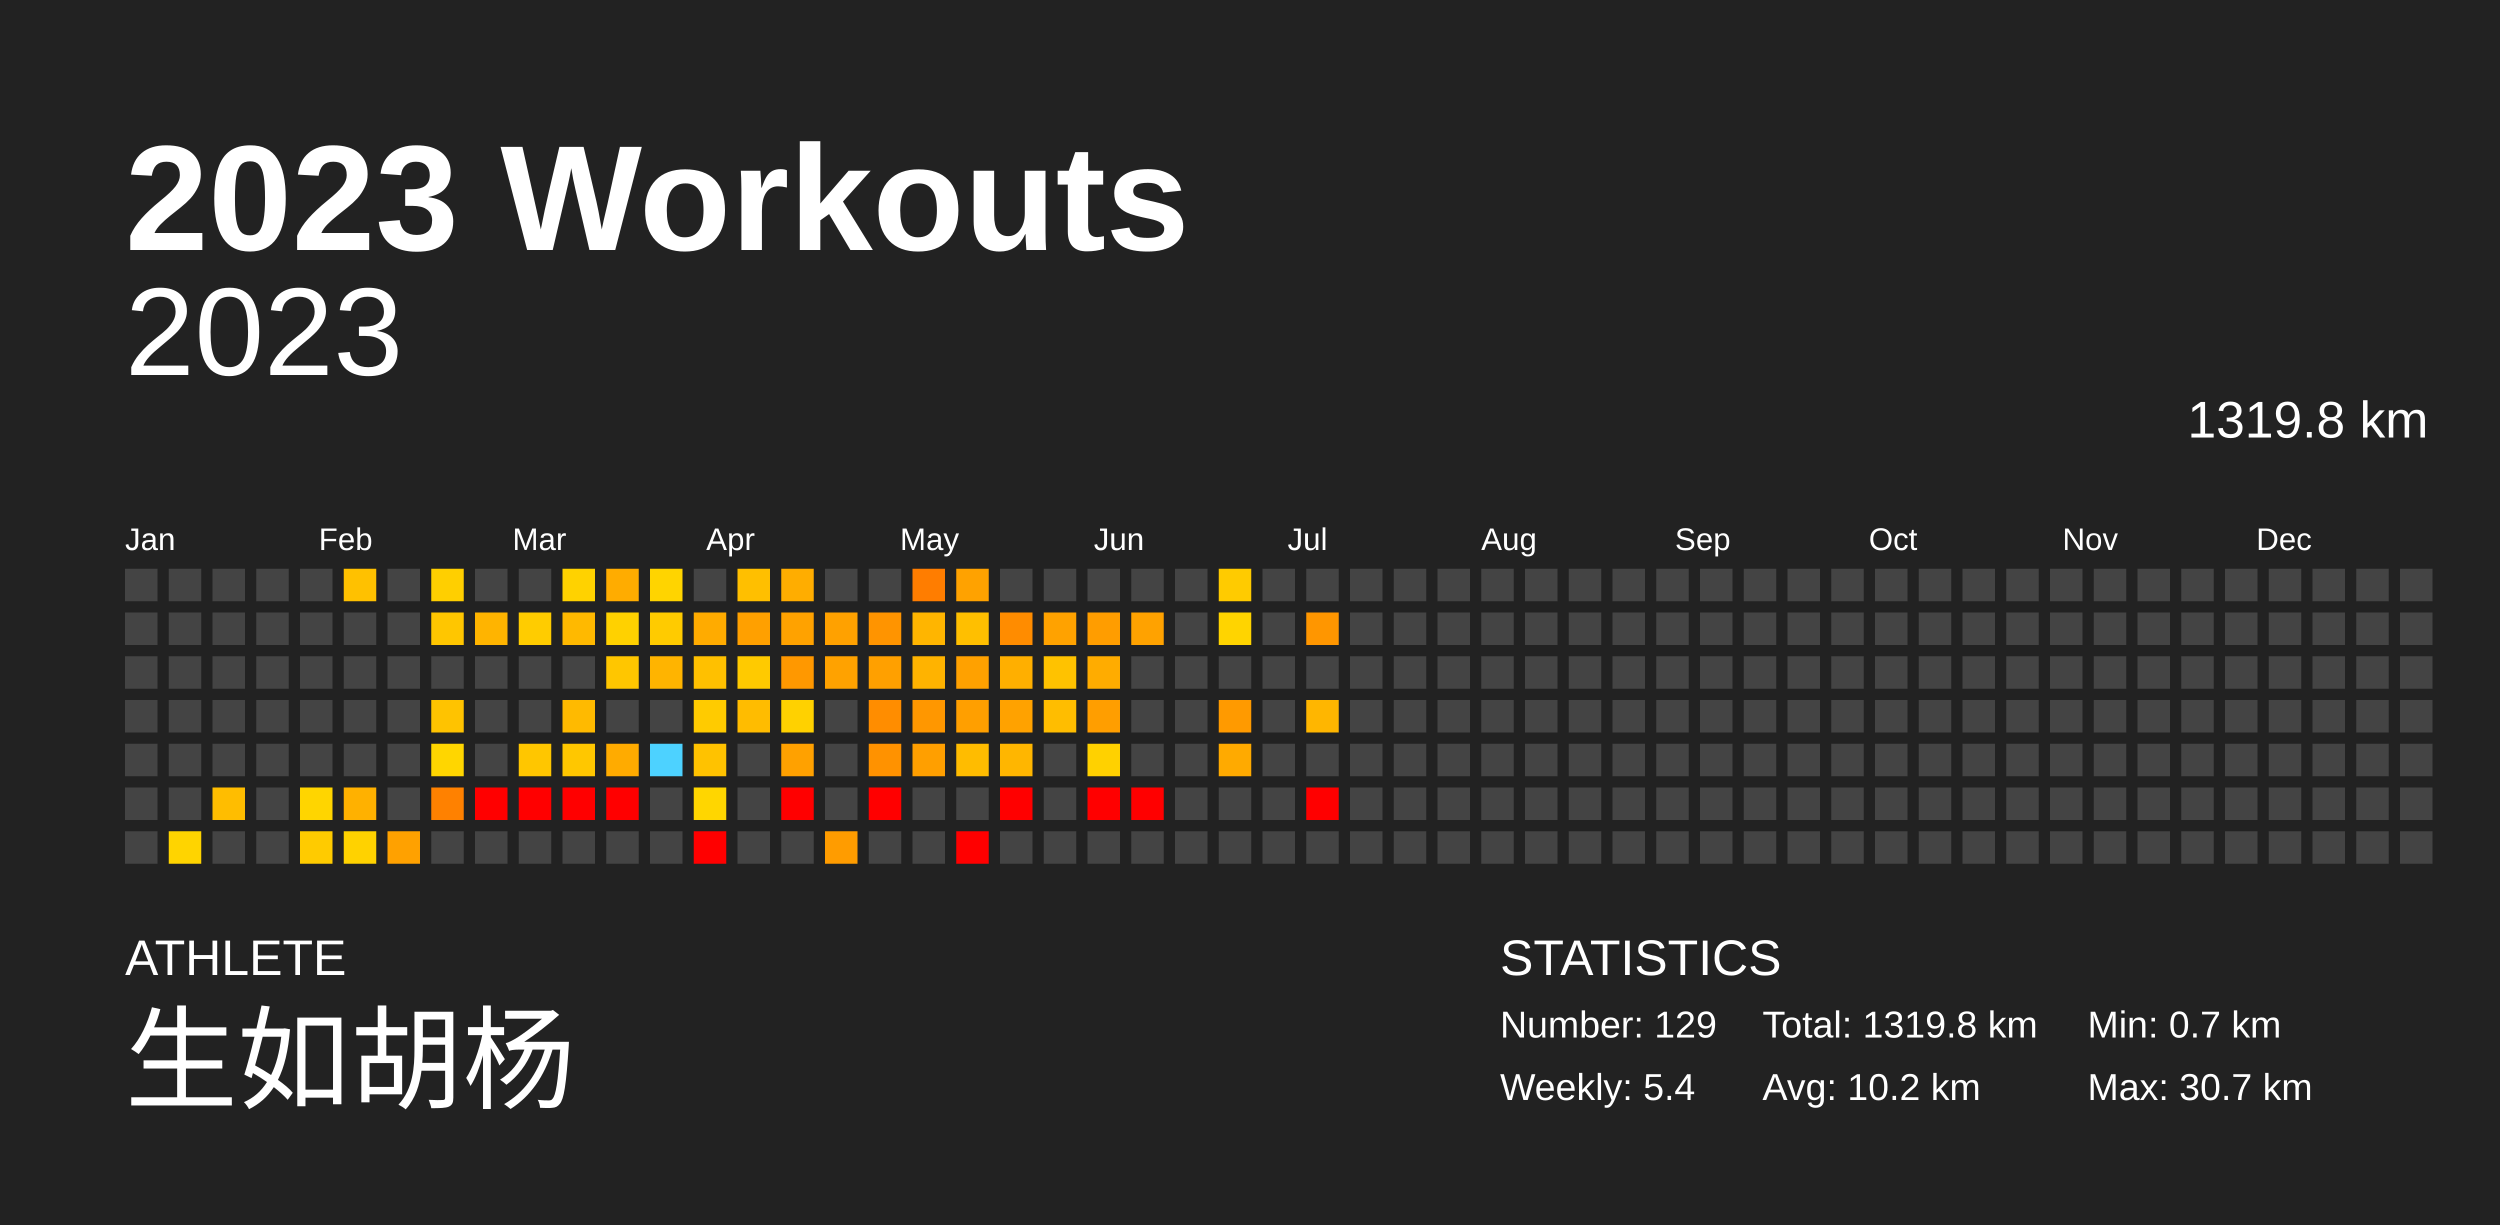
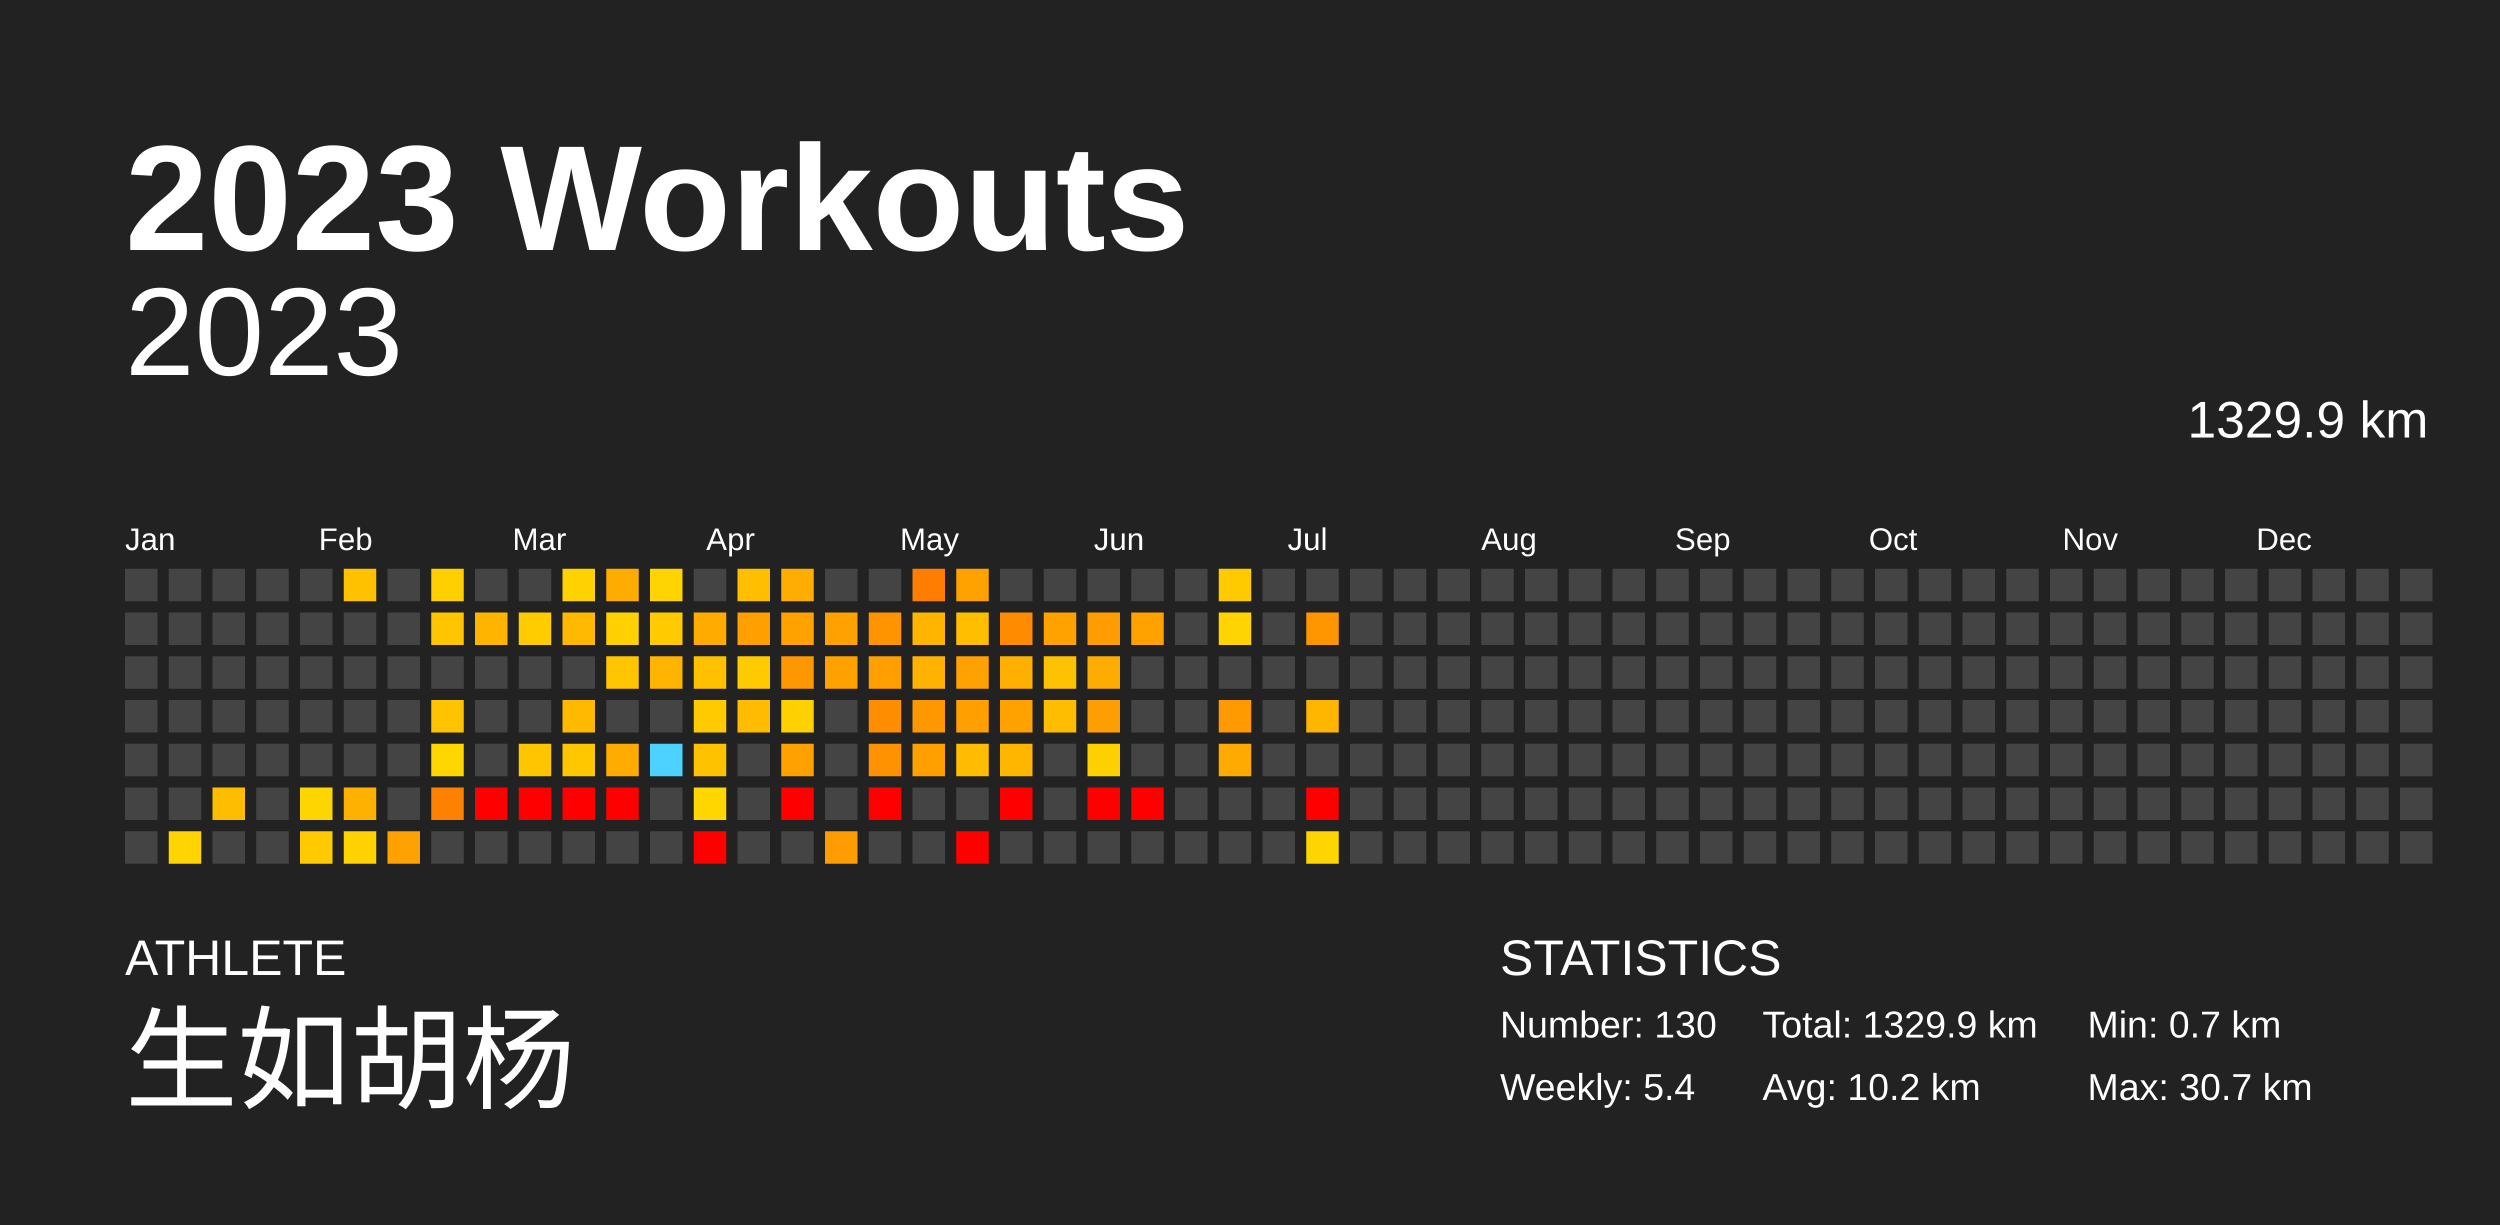
<svg xmlns="http://www.w3.org/2000/svg" baseProfile="full" height="98mm" version="1.1" viewBox="0,0,200,98" width="200mm">
  <defs />
  <rect fill="#222222" height="98" width="200" x="0" y="0" />
  <text fill="#FFFFFF" style="font-size:12px; font-family:Arial; font-weight:bold;" x="10" y="20">2023 Workouts</text>
  <text fill="#FFFFFF" style="font-size:4px; font-family:Arial" x="10" y="78">ATHLETE</text>
  <text fill="#FFFFFF" style="font-size:9px; font-family:Arial" x="10" y="88">生如胡杨</text>
  <text fill="#FFFFFF" style="font-size:4px; font-family:Arial" x="120" y="78">STATISTICS</text>
-   <text fill="#FFFFFF" style="font-size:3px; font-family:Arial" x="120" y="83">Number: 129</text>
+   <text fill="#FFFFFF" style="font-size:3px; font-family:Arial" x="120" y="83">Number: 130</text>
  <text fill="#FFFFFF" style="font-size:3px; font-family:Arial" x="120" y="88">Weekly: 5.4</text>
-   <text fill="#FFFFFF" style="font-size:3px; font-family:Arial" x="141" y="83">Total: 1319.8 km</text>
+   <text fill="#FFFFFF" style="font-size:3px; font-family:Arial" x="141" y="83">Total: 1329.9 km</text>
  <text fill="#FFFFFF" style="font-size:3px; font-family:Arial" x="141" y="88">Avg: 10.2 km</text>
  <text fill="#FFFFFF" style="font-size:3px; font-family:Arial" x="167" y="83">Min: 0.7 km</text>
  <text fill="#FFFFFF" style="font-size:3px; font-family:Arial" x="167" y="88">Max: 30.7 km</text>
  <text alignment-baseline="hanging" fill="#FFFFFF" style="font-size:10.0px; font-family:Arial;" x="10" y="30">2023</text>
-   <text alignment-baseline="hanging" fill="#FFFFFF" style="font-size:4.125px; font-family:Arial;" x="175" y="35">1319.8 km</text>
+   <text alignment-baseline="hanging" fill="#FFFFFF" style="font-size:4.125px; font-family:Arial;" x="175" y="35">1329.9 km</text>
  <text fill="#FFFFFF" style="font-size:2.5px; font-family:Arial" x="10.0" y="44">Jan</text>
  <text fill="#FFFFFF" style="font-size:2.5px; font-family:Arial" x="25.5" y="44">Feb</text>
  <text fill="#FFFFFF" style="font-size:2.5px; font-family:Arial" x="41.0" y="44">Mar</text>
  <text fill="#FFFFFF" style="font-size:2.5px; font-family:Arial" x="56.5" y="44">Apr</text>
  <text fill="#FFFFFF" style="font-size:2.5px; font-family:Arial" x="72.0" y="44">May</text>
  <text fill="#FFFFFF" style="font-size:2.5px; font-family:Arial" x="87.5" y="44">Jun</text>
  <text fill="#FFFFFF" style="font-size:2.5px; font-family:Arial" x="103.0" y="44">Jul</text>
  <text fill="#FFFFFF" style="font-size:2.5px; font-family:Arial" x="118.5" y="44">Aug</text>
  <text fill="#FFFFFF" style="font-size:2.5px; font-family:Arial" x="134.0" y="44">Sep</text>
  <text fill="#FFFFFF" style="font-size:2.5px; font-family:Arial" x="149.5" y="44">Oct</text>
  <text fill="#FFFFFF" style="font-size:2.5px; font-family:Arial" x="165.0" y="44">Nov</text>
  <text fill="#FFFFFF" style="font-size:2.5px; font-family:Arial" x="180.5" y="44">Dec</text>
  <rect fill="#444444" height="2.6" width="2.6" x="10.0" y="45.5" />
  <rect fill="#444444" height="2.6" width="2.6" x="10.0" y="49.0" />
  <rect fill="#444444" height="2.6" width="2.6" x="10.0" y="52.5" />
  <rect fill="#444444" height="2.6" width="2.6" x="10.0" y="56.0" />
  <rect fill="#444444" height="2.6" width="2.6" x="10.0" y="59.5" />
  <rect fill="#444444" height="2.6" width="2.6" x="10.0" y="63.0" />
  <rect fill="#444444" height="2.6" width="2.6" x="10.0" y="66.5" />
  <rect fill="#444444" height="2.6" width="2.6" x="13.5" y="45.5" />
  <rect fill="#444444" height="2.6" width="2.6" x="13.5" y="49.0" />
  <rect fill="#444444" height="2.6" width="2.6" x="13.5" y="52.5" />
  <rect fill="#444444" height="2.6" width="2.6" x="13.5" y="56.0" />
  <rect fill="#444444" height="2.6" width="2.6" x="13.5" y="59.5" />
  <rect fill="#444444" height="2.6" width="2.6" x="13.5" y="63.0" />
  <rect fill="#ffd400" height="2.6" width="2.6" x="13.5" y="66.5" />
  <rect fill="#444444" height="2.6" width="2.6" x="17.0" y="45.5" />
  <rect fill="#444444" height="2.6" width="2.6" x="17.0" y="49.0" />
  <rect fill="#444444" height="2.6" width="2.6" x="17.0" y="52.5" />
  <rect fill="#444444" height="2.6" width="2.6" x="17.0" y="56.0" />
  <rect fill="#444444" height="2.6" width="2.6" x="17.0" y="59.5" />
  <rect fill="#ffbd00" height="2.6" width="2.6" x="17.0" y="63.0" />
  <rect fill="#444444" height="2.6" width="2.6" x="17.0" y="66.5" />
  <rect fill="#444444" height="2.6" width="2.6" x="20.5" y="45.5" />
  <rect fill="#444444" height="2.6" width="2.6" x="20.5" y="49.0" />
  <rect fill="#444444" height="2.6" width="2.6" x="20.5" y="52.5" />
  <rect fill="#444444" height="2.6" width="2.6" x="20.5" y="56.0" />
  <rect fill="#444444" height="2.6" width="2.6" x="20.5" y="59.5" />
  <rect fill="#444444" height="2.6" width="2.6" x="20.5" y="63.0" />
  <rect fill="#444444" height="2.6" width="2.6" x="20.5" y="66.5" />
  <rect fill="#444444" height="2.6" width="2.6" x="24.0" y="45.5" />
  <rect fill="#444444" height="2.6" width="2.6" x="24.0" y="49.0" />
  <rect fill="#444444" height="2.6" width="2.6" x="24.0" y="52.5" />
  <rect fill="#444444" height="2.6" width="2.6" x="24.0" y="56.0" />
  <rect fill="#444444" height="2.6" width="2.6" x="24.0" y="59.5" />
  <rect fill="#ffd500" height="2.6" width="2.6" x="24.0" y="63.0" />
  <rect fill="#ffcb00" height="2.6" width="2.6" x="24.0" y="66.5" />
  <rect fill="#ffc100" height="2.6" width="2.6" x="27.5" y="45.5" />
  <rect fill="#444444" height="2.6" width="2.6" x="27.5" y="49.0" />
  <rect fill="#444444" height="2.6" width="2.6" x="27.5" y="52.5" />
  <rect fill="#444444" height="2.6" width="2.6" x="27.5" y="56.0" />
  <rect fill="#444444" height="2.6" width="2.6" x="27.5" y="59.5" />
  <rect fill="#ffb100" height="2.6" width="2.6" x="27.5" y="63.0" />
  <rect fill="#ffd200" height="2.6" width="2.6" x="27.5" y="66.5" />
  <rect fill="#444444" height="2.6" width="2.6" x="31.0" y="45.5" />
  <rect fill="#444444" height="2.6" width="2.6" x="31.0" y="49.0" />
  <rect fill="#444444" height="2.6" width="2.6" x="31.0" y="52.5" />
  <rect fill="#444444" height="2.6" width="2.6" x="31.0" y="56.0" />
  <rect fill="#444444" height="2.6" width="2.6" x="31.0" y="59.5" />
  <rect fill="#444444" height="2.6" width="2.6" x="31.0" y="63.0" />
  <rect fill="#ffa100" height="2.6" width="2.6" x="31.0" y="66.5" />
  <rect fill="#ffcf00" height="2.6" width="2.6" x="34.5" y="45.5" />
  <rect fill="#ffc600" height="2.6" width="2.6" x="34.5" y="49.0" />
  <rect fill="#444444" height="2.6" width="2.6" x="34.5" y="52.5" />
  <rect fill="#ffc300" height="2.6" width="2.6" x="34.5" y="56.0" />
  <rect fill="#ffd600" height="2.6" width="2.6" x="34.5" y="59.5" />
  <rect fill="#ff8100" height="2.6" width="2.6" x="34.5" y="63.0" />
  <rect fill="#444444" height="2.6" width="2.6" x="34.5" y="66.5" />
  <rect fill="#444444" height="2.6" width="2.6" x="38.0" y="45.5" />
  <rect fill="#ffb400" height="2.6" width="2.6" x="38.0" y="49.0" />
  <rect fill="#444444" height="2.6" width="2.6" x="38.0" y="52.5" />
  <rect fill="#444444" height="2.6" width="2.6" x="38.0" y="56.0" />
  <rect fill="#444444" height="2.6" width="2.6" x="38.0" y="59.5" />
  <rect fill="red" height="2.6" width="2.6" x="38.0" y="63.0" />
  <rect fill="#444444" height="2.6" width="2.6" x="38.0" y="66.5" />
  <rect fill="#444444" height="2.6" width="2.6" x="41.5" y="45.5" />
  <rect fill="#ffcc00" height="2.6" width="2.6" x="41.5" y="49.0" />
  <rect fill="#444444" height="2.6" width="2.6" x="41.5" y="52.5" />
  <rect fill="#444444" height="2.6" width="2.6" x="41.5" y="56.0" />
  <rect fill="#ffc600" height="2.6" width="2.6" x="41.5" y="59.5" />
  <rect fill="red" height="2.6" width="2.6" x="41.5" y="63.0" />
  <rect fill="#444444" height="2.6" width="2.6" x="41.5" y="66.5" />
  <rect fill="#ffd200" height="2.6" width="2.6" x="45.0" y="45.5" />
  <rect fill="#ffb900" height="2.6" width="2.6" x="45.0" y="49.0" />
  <rect fill="#444444" height="2.6" width="2.6" x="45.0" y="52.5" />
  <rect fill="#ffba00" height="2.6" width="2.6" x="45.0" y="56.0" />
  <rect fill="#ffc700" height="2.6" width="2.6" x="45.0" y="59.5" />
  <rect fill="red" height="2.6" width="2.6" x="45.0" y="63.0" />
  <rect fill="#444444" height="2.6" width="2.6" x="45.0" y="66.5" />
  <rect fill="#ffac00" height="2.6" width="2.6" x="48.5" y="45.5" />
  <rect fill="#ffd100" height="2.6" width="2.6" x="48.5" y="49.0" />
  <rect fill="#ffc600" height="2.6" width="2.6" x="48.5" y="52.5" />
  <rect fill="#444444" height="2.6" width="2.6" x="48.5" y="56.0" />
  <rect fill="#ffab00" height="2.6" width="2.6" x="48.5" y="59.5" />
  <rect fill="red" height="2.6" width="2.6" x="48.5" y="63.0" />
  <rect fill="#444444" height="2.6" width="2.6" x="48.5" y="66.5" />
  <rect fill="#ffd400" height="2.6" width="2.6" x="52.0" y="45.5" />
  <rect fill="#ffcb00" height="2.6" width="2.6" x="52.0" y="49.0" />
  <rect fill="#ffb400" height="2.6" width="2.6" x="52.0" y="52.5" />
  <rect fill="#444444" height="2.6" width="2.6" x="52.0" y="56.0" />
  <rect fill="#4dd2ff" height="2.6" width="2.6" x="52.0" y="59.5" />
  <rect fill="#444444" height="2.6" width="2.6" x="52.0" y="63.0" />
  <rect fill="#444444" height="2.6" width="2.6" x="52.0" y="66.5" />
  <rect fill="#444444" height="2.6" width="2.6" x="55.5" y="45.5" />
  <rect fill="#ffab00" height="2.6" width="2.6" x="55.5" y="49.0" />
  <rect fill="#ffc000" height="2.6" width="2.6" x="55.5" y="52.5" />
  <rect fill="#ffcb00" height="2.6" width="2.6" x="55.5" y="56.0" />
  <rect fill="#ffc200" height="2.6" width="2.6" x="55.5" y="59.5" />
  <rect fill="#ffd600" height="2.6" width="2.6" x="55.5" y="63.0" />
  <rect fill="red" height="2.6" width="2.6" x="55.5" y="66.5" />
  <rect fill="#ffbf00" height="2.6" width="2.6" x="59.0" y="45.5" />
  <rect fill="#ffa000" height="2.6" width="2.6" x="59.0" y="49.0" />
  <rect fill="#ffca00" height="2.6" width="2.6" x="59.0" y="52.5" />
  <rect fill="#ffbc00" height="2.6" width="2.6" x="59.0" y="56.0" />
  <rect fill="#444444" height="2.6" width="2.6" x="59.0" y="59.5" />
  <rect fill="#444444" height="2.6" width="2.6" x="59.0" y="63.0" />
  <rect fill="#444444" height="2.6" width="2.6" x="59.0" y="66.5" />
  <rect fill="#ffad00" height="2.6" width="2.6" x="62.5" y="45.5" />
  <rect fill="#ffa200" height="2.6" width="2.6" x="62.5" y="49.0" />
  <rect fill="#ff9800" height="2.6" width="2.6" x="62.5" y="52.5" />
  <rect fill="#ffd100" height="2.6" width="2.6" x="62.5" y="56.0" />
  <rect fill="#ffa100" height="2.6" width="2.6" x="62.5" y="59.5" />
  <rect fill="red" height="2.6" width="2.6" x="62.5" y="63.0" />
  <rect fill="#444444" height="2.6" width="2.6" x="62.5" y="66.5" />
  <rect fill="#444444" height="2.6" width="2.6" x="66.0" y="45.5" />
  <rect fill="#ffa100" height="2.6" width="2.6" x="66.0" y="49.0" />
  <rect fill="#ffa200" height="2.6" width="2.6" x="66.0" y="52.5" />
  <rect fill="#444444" height="2.6" width="2.6" x="66.0" y="56.0" />
  <rect fill="#444444" height="2.6" width="2.6" x="66.0" y="59.5" />
  <rect fill="#444444" height="2.6" width="2.6" x="66.0" y="63.0" />
  <rect fill="#ff9c00" height="2.6" width="2.6" x="66.0" y="66.5" />
  <rect fill="#444444" height="2.6" width="2.6" x="69.5" y="45.5" />
  <rect fill="#ff9400" height="2.6" width="2.6" x="69.5" y="49.0" />
  <rect fill="#ffa000" height="2.6" width="2.6" x="69.5" y="52.5" />
  <rect fill="#ff8d00" height="2.6" width="2.6" x="69.5" y="56.0" />
  <rect fill="#ff9200" height="2.6" width="2.6" x="69.5" y="59.5" />
  <rect fill="red" height="2.6" width="2.6" x="69.5" y="63.0" />
  <rect fill="#444444" height="2.6" width="2.6" x="69.5" y="66.5" />
  <rect fill="#ff7d00" height="2.6" width="2.6" x="73.0" y="45.5" />
  <rect fill="#ffb500" height="2.6" width="2.6" x="73.0" y="49.0" />
  <rect fill="#ffb300" height="2.6" width="2.6" x="73.0" y="52.5" />
  <rect fill="#ff9700" height="2.6" width="2.6" x="73.0" y="56.0" />
  <rect fill="#ff9f00" height="2.6" width="2.6" x="73.0" y="59.5" />
  <rect fill="#444444" height="2.6" width="2.6" x="73.0" y="63.0" />
  <rect fill="#444444" height="2.6" width="2.6" x="73.0" y="66.5" />
  <rect fill="#ffa200" height="2.6" width="2.6" x="76.5" y="45.5" />
  <rect fill="#ffbf00" height="2.6" width="2.6" x="76.5" y="49.0" />
  <rect fill="#ffa100" height="2.6" width="2.6" x="76.5" y="52.5" />
  <rect fill="#ff9f00" height="2.6" width="2.6" x="76.5" y="56.0" />
  <rect fill="#ffbc00" height="2.6" width="2.6" x="76.5" y="59.5" />
  <rect fill="#444444" height="2.6" width="2.6" x="76.5" y="63.0" />
  <rect fill="red" height="2.6" width="2.6" x="76.5" y="66.5" />
  <rect fill="#444444" height="2.6" width="2.6" x="80.0" y="45.5" />
  <rect fill="#ff8c00" height="2.6" width="2.6" x="80.0" y="49.0" />
  <rect fill="#ffaf00" height="2.6" width="2.6" x="80.0" y="52.5" />
  <rect fill="#ffa200" height="2.6" width="2.6" x="80.0" y="56.0" />
  <rect fill="#ffb600" height="2.6" width="2.6" x="80.0" y="59.5" />
  <rect fill="red" height="2.6" width="2.6" x="80.0" y="63.0" />
  <rect fill="#444444" height="2.6" width="2.6" x="80.0" y="66.5" />
  <rect fill="#444444" height="2.6" width="2.6" x="83.5" y="45.5" />
  <rect fill="#ffa200" height="2.6" width="2.6" x="83.5" y="49.0" />
  <rect fill="#ffc200" height="2.6" width="2.6" x="83.5" y="52.5" />
  <rect fill="#ffbd00" height="2.6" width="2.6" x="83.5" y="56.0" />
  <rect fill="#444444" height="2.6" width="2.6" x="83.5" y="59.5" />
  <rect fill="#444444" height="2.6" width="2.6" x="83.5" y="63.0" />
  <rect fill="#444444" height="2.6" width="2.6" x="83.5" y="66.5" />
  <rect fill="#444444" height="2.6" width="2.6" x="87.0" y="45.5" />
  <rect fill="#ff9d00" height="2.6" width="2.6" x="87.0" y="49.0" />
  <rect fill="#ffac00" height="2.6" width="2.6" x="87.0" y="52.5" />
  <rect fill="#ff9e00" height="2.6" width="2.6" x="87.0" y="56.0" />
  <rect fill="#ffd100" height="2.6" width="2.6" x="87.0" y="59.5" />
  <rect fill="red" height="2.6" width="2.6" x="87.0" y="63.0" />
  <rect fill="#444444" height="2.6" width="2.6" x="87.0" y="66.5" />
  <rect fill="#444444" height="2.6" width="2.6" x="90.5" y="45.5" />
  <rect fill="#ffa200" height="2.6" width="2.6" x="90.5" y="49.0" />
  <rect fill="#444444" height="2.6" width="2.6" x="90.5" y="52.5" />
  <rect fill="#444444" height="2.6" width="2.6" x="90.5" y="56.0" />
  <rect fill="#444444" height="2.6" width="2.6" x="90.5" y="59.5" />
  <rect fill="red" height="2.6" width="2.6" x="90.5" y="63.0" />
  <rect fill="#444444" height="2.6" width="2.6" x="90.5" y="66.5" />
  <rect fill="#444444" height="2.6" width="2.6" x="94.0" y="45.5" />
  <rect fill="#444444" height="2.6" width="2.6" x="94.0" y="49.0" />
  <rect fill="#444444" height="2.6" width="2.6" x="94.0" y="52.5" />
  <rect fill="#444444" height="2.6" width="2.6" x="94.0" y="56.0" />
  <rect fill="#444444" height="2.6" width="2.6" x="94.0" y="59.5" />
  <rect fill="#444444" height="2.6" width="2.6" x="94.0" y="63.0" />
  <rect fill="#444444" height="2.6" width="2.6" x="94.0" y="66.5" />
  <rect fill="#ffcb00" height="2.6" width="2.6" x="97.5" y="45.5" />
  <rect fill="#ffd400" height="2.6" width="2.6" x="97.5" y="49.0" />
  <rect fill="#444444" height="2.6" width="2.6" x="97.5" y="52.5" />
  <rect fill="#ff9a00" height="2.6" width="2.6" x="97.5" y="56.0" />
  <rect fill="#ffaa00" height="2.6" width="2.6" x="97.5" y="59.5" />
  <rect fill="#444444" height="2.6" width="2.6" x="97.5" y="63.0" />
  <rect fill="#444444" height="2.6" width="2.6" x="97.5" y="66.5" />
  <rect fill="#444444" height="2.6" width="2.6" x="101.0" y="45.5" />
  <rect fill="#444444" height="2.6" width="2.6" x="101.0" y="49.0" />
  <rect fill="#444444" height="2.6" width="2.6" x="101.0" y="52.5" />
  <rect fill="#444444" height="2.6" width="2.6" x="101.0" y="56.0" />
  <rect fill="#444444" height="2.6" width="2.6" x="101.0" y="59.5" />
  <rect fill="#444444" height="2.6" width="2.6" x="101.0" y="63.0" />
  <rect fill="#444444" height="2.6" width="2.6" x="101.0" y="66.5" />
  <rect fill="#444444" height="2.6" width="2.6" x="104.5" y="45.5" />
  <rect fill="#ff9600" height="2.6" width="2.6" x="104.5" y="49.0" />
  <rect fill="#444444" height="2.6" width="2.6" x="104.5" y="52.5" />
  <rect fill="#ffb600" height="2.6" width="2.6" x="104.5" y="56.0" />
  <rect fill="#444444" height="2.6" width="2.6" x="104.5" y="59.5" />
  <rect fill="red" height="2.6" width="2.6" x="104.5" y="63.0" />
-   <rect fill="#444444" height="2.6" width="2.6" x="104.5" y="66.5" />
+   <rect fill="#ffd500" height="2.6" width="2.6" x="104.5" y="66.5" />
  <rect fill="#444444" height="2.6" width="2.6" x="108.0" y="45.5" />
  <rect fill="#444444" height="2.6" width="2.6" x="108.0" y="49.0" />
  <rect fill="#444444" height="2.6" width="2.6" x="108.0" y="52.5" />
  <rect fill="#444444" height="2.6" width="2.6" x="108.0" y="56.0" />
  <rect fill="#444444" height="2.6" width="2.6" x="108.0" y="59.5" />
  <rect fill="#444444" height="2.6" width="2.6" x="108.0" y="63.0" />
  <rect fill="#444444" height="2.6" width="2.6" x="108.0" y="66.5" />
  <rect fill="#444444" height="2.6" width="2.6" x="111.5" y="45.5" />
  <rect fill="#444444" height="2.6" width="2.6" x="111.5" y="49.0" />
  <rect fill="#444444" height="2.6" width="2.6" x="111.5" y="52.5" />
  <rect fill="#444444" height="2.6" width="2.6" x="111.5" y="56.0" />
  <rect fill="#444444" height="2.6" width="2.6" x="111.5" y="59.5" />
  <rect fill="#444444" height="2.6" width="2.6" x="111.5" y="63.0" />
  <rect fill="#444444" height="2.6" width="2.6" x="111.5" y="66.5" />
  <rect fill="#444444" height="2.6" width="2.6" x="115.0" y="45.5" />
  <rect fill="#444444" height="2.6" width="2.6" x="115.0" y="49.0" />
  <rect fill="#444444" height="2.6" width="2.6" x="115.0" y="52.5" />
  <rect fill="#444444" height="2.6" width="2.6" x="115.0" y="56.0" />
  <rect fill="#444444" height="2.6" width="2.6" x="115.0" y="59.5" />
  <rect fill="#444444" height="2.6" width="2.6" x="115.0" y="63.0" />
  <rect fill="#444444" height="2.6" width="2.6" x="115.0" y="66.5" />
  <rect fill="#444444" height="2.6" width="2.6" x="118.5" y="45.5" />
  <rect fill="#444444" height="2.6" width="2.6" x="118.5" y="49.0" />
  <rect fill="#444444" height="2.6" width="2.6" x="118.5" y="52.5" />
  <rect fill="#444444" height="2.6" width="2.6" x="118.5" y="56.0" />
  <rect fill="#444444" height="2.6" width="2.6" x="118.5" y="59.5" />
  <rect fill="#444444" height="2.6" width="2.6" x="118.5" y="63.0" />
  <rect fill="#444444" height="2.6" width="2.6" x="118.5" y="66.5" />
  <rect fill="#444444" height="2.6" width="2.6" x="122.0" y="45.5" />
  <rect fill="#444444" height="2.6" width="2.6" x="122.0" y="49.0" />
  <rect fill="#444444" height="2.6" width="2.6" x="122.0" y="52.5" />
  <rect fill="#444444" height="2.6" width="2.6" x="122.0" y="56.0" />
  <rect fill="#444444" height="2.6" width="2.6" x="122.0" y="59.5" />
  <rect fill="#444444" height="2.6" width="2.6" x="122.0" y="63.0" />
  <rect fill="#444444" height="2.6" width="2.6" x="122.0" y="66.5" />
  <rect fill="#444444" height="2.6" width="2.6" x="125.5" y="45.5" />
  <rect fill="#444444" height="2.6" width="2.6" x="125.5" y="49.0" />
  <rect fill="#444444" height="2.6" width="2.6" x="125.5" y="52.5" />
  <rect fill="#444444" height="2.6" width="2.6" x="125.5" y="56.0" />
  <rect fill="#444444" height="2.6" width="2.6" x="125.5" y="59.5" />
  <rect fill="#444444" height="2.6" width="2.6" x="125.5" y="63.0" />
  <rect fill="#444444" height="2.6" width="2.6" x="125.5" y="66.5" />
  <rect fill="#444444" height="2.6" width="2.6" x="129.0" y="45.5" />
  <rect fill="#444444" height="2.6" width="2.6" x="129.0" y="49.0" />
  <rect fill="#444444" height="2.6" width="2.6" x="129.0" y="52.5" />
  <rect fill="#444444" height="2.6" width="2.6" x="129.0" y="56.0" />
  <rect fill="#444444" height="2.6" width="2.6" x="129.0" y="59.5" />
  <rect fill="#444444" height="2.6" width="2.6" x="129.0" y="63.0" />
  <rect fill="#444444" height="2.6" width="2.6" x="129.0" y="66.5" />
  <rect fill="#444444" height="2.6" width="2.6" x="132.5" y="45.5" />
  <rect fill="#444444" height="2.6" width="2.6" x="132.5" y="49.0" />
  <rect fill="#444444" height="2.6" width="2.6" x="132.5" y="52.5" />
  <rect fill="#444444" height="2.6" width="2.6" x="132.5" y="56.0" />
  <rect fill="#444444" height="2.6" width="2.6" x="132.5" y="59.5" />
  <rect fill="#444444" height="2.6" width="2.6" x="132.5" y="63.0" />
  <rect fill="#444444" height="2.6" width="2.6" x="132.5" y="66.5" />
  <rect fill="#444444" height="2.6" width="2.6" x="136.0" y="45.5" />
  <rect fill="#444444" height="2.6" width="2.6" x="136.0" y="49.0" />
  <rect fill="#444444" height="2.6" width="2.6" x="136.0" y="52.5" />
  <rect fill="#444444" height="2.6" width="2.6" x="136.0" y="56.0" />
  <rect fill="#444444" height="2.6" width="2.6" x="136.0" y="59.5" />
  <rect fill="#444444" height="2.6" width="2.6" x="136.0" y="63.0" />
  <rect fill="#444444" height="2.6" width="2.6" x="136.0" y="66.5" />
  <rect fill="#444444" height="2.6" width="2.6" x="139.5" y="45.5" />
  <rect fill="#444444" height="2.6" width="2.6" x="139.5" y="49.0" />
  <rect fill="#444444" height="2.6" width="2.6" x="139.5" y="52.5" />
  <rect fill="#444444" height="2.6" width="2.6" x="139.5" y="56.0" />
  <rect fill="#444444" height="2.6" width="2.6" x="139.5" y="59.5" />
  <rect fill="#444444" height="2.6" width="2.6" x="139.5" y="63.0" />
  <rect fill="#444444" height="2.6" width="2.6" x="139.5" y="66.5" />
  <rect fill="#444444" height="2.6" width="2.6" x="143.0" y="45.5" />
  <rect fill="#444444" height="2.6" width="2.6" x="143.0" y="49.0" />
  <rect fill="#444444" height="2.6" width="2.6" x="143.0" y="52.5" />
  <rect fill="#444444" height="2.6" width="2.6" x="143.0" y="56.0" />
  <rect fill="#444444" height="2.6" width="2.6" x="143.0" y="59.5" />
  <rect fill="#444444" height="2.6" width="2.6" x="143.0" y="63.0" />
  <rect fill="#444444" height="2.6" width="2.6" x="143.0" y="66.5" />
  <rect fill="#444444" height="2.6" width="2.6" x="146.5" y="45.5" />
  <rect fill="#444444" height="2.6" width="2.6" x="146.5" y="49.0" />
  <rect fill="#444444" height="2.6" width="2.6" x="146.5" y="52.5" />
  <rect fill="#444444" height="2.6" width="2.6" x="146.5" y="56.0" />
  <rect fill="#444444" height="2.6" width="2.6" x="146.5" y="59.5" />
  <rect fill="#444444" height="2.6" width="2.6" x="146.5" y="63.0" />
  <rect fill="#444444" height="2.6" width="2.6" x="146.5" y="66.5" />
  <rect fill="#444444" height="2.6" width="2.6" x="150.0" y="45.5" />
  <rect fill="#444444" height="2.6" width="2.6" x="150.0" y="49.0" />
  <rect fill="#444444" height="2.6" width="2.6" x="150.0" y="52.5" />
  <rect fill="#444444" height="2.6" width="2.6" x="150.0" y="56.0" />
  <rect fill="#444444" height="2.6" width="2.6" x="150.0" y="59.5" />
  <rect fill="#444444" height="2.6" width="2.6" x="150.0" y="63.0" />
  <rect fill="#444444" height="2.6" width="2.6" x="150.0" y="66.5" />
  <rect fill="#444444" height="2.6" width="2.6" x="153.5" y="45.5" />
  <rect fill="#444444" height="2.6" width="2.6" x="153.5" y="49.0" />
  <rect fill="#444444" height="2.6" width="2.6" x="153.5" y="52.5" />
  <rect fill="#444444" height="2.6" width="2.6" x="153.5" y="56.0" />
  <rect fill="#444444" height="2.6" width="2.6" x="153.5" y="59.5" />
  <rect fill="#444444" height="2.6" width="2.6" x="153.5" y="63.0" />
  <rect fill="#444444" height="2.6" width="2.6" x="153.5" y="66.5" />
  <rect fill="#444444" height="2.6" width="2.6" x="157.0" y="45.5" />
  <rect fill="#444444" height="2.6" width="2.6" x="157.0" y="49.0" />
  <rect fill="#444444" height="2.6" width="2.6" x="157.0" y="52.5" />
  <rect fill="#444444" height="2.6" width="2.6" x="157.0" y="56.0" />
  <rect fill="#444444" height="2.6" width="2.6" x="157.0" y="59.5" />
  <rect fill="#444444" height="2.6" width="2.6" x="157.0" y="63.0" />
  <rect fill="#444444" height="2.6" width="2.6" x="157.0" y="66.5" />
  <rect fill="#444444" height="2.6" width="2.6" x="160.5" y="45.5" />
  <rect fill="#444444" height="2.6" width="2.6" x="160.5" y="49.0" />
  <rect fill="#444444" height="2.6" width="2.6" x="160.5" y="52.5" />
  <rect fill="#444444" height="2.6" width="2.6" x="160.5" y="56.0" />
  <rect fill="#444444" height="2.6" width="2.6" x="160.5" y="59.5" />
  <rect fill="#444444" height="2.6" width="2.6" x="160.5" y="63.0" />
  <rect fill="#444444" height="2.6" width="2.6" x="160.5" y="66.5" />
  <rect fill="#444444" height="2.6" width="2.6" x="164.0" y="45.5" />
  <rect fill="#444444" height="2.6" width="2.6" x="164.0" y="49.0" />
  <rect fill="#444444" height="2.6" width="2.6" x="164.0" y="52.5" />
  <rect fill="#444444" height="2.6" width="2.6" x="164.0" y="56.0" />
  <rect fill="#444444" height="2.6" width="2.6" x="164.0" y="59.5" />
  <rect fill="#444444" height="2.6" width="2.6" x="164.0" y="63.0" />
  <rect fill="#444444" height="2.6" width="2.6" x="164.0" y="66.5" />
  <rect fill="#444444" height="2.6" width="2.6" x="167.5" y="45.5" />
  <rect fill="#444444" height="2.6" width="2.6" x="167.5" y="49.0" />
  <rect fill="#444444" height="2.6" width="2.6" x="167.5" y="52.5" />
  <rect fill="#444444" height="2.6" width="2.6" x="167.5" y="56.0" />
  <rect fill="#444444" height="2.6" width="2.6" x="167.5" y="59.5" />
  <rect fill="#444444" height="2.6" width="2.6" x="167.5" y="63.0" />
  <rect fill="#444444" height="2.6" width="2.6" x="167.5" y="66.5" />
  <rect fill="#444444" height="2.6" width="2.6" x="171.0" y="45.5" />
  <rect fill="#444444" height="2.6" width="2.6" x="171.0" y="49.0" />
  <rect fill="#444444" height="2.6" width="2.6" x="171.0" y="52.5" />
  <rect fill="#444444" height="2.6" width="2.6" x="171.0" y="56.0" />
  <rect fill="#444444" height="2.6" width="2.6" x="171.0" y="59.5" />
  <rect fill="#444444" height="2.6" width="2.6" x="171.0" y="63.0" />
  <rect fill="#444444" height="2.6" width="2.6" x="171.0" y="66.5" />
  <rect fill="#444444" height="2.6" width="2.6" x="174.5" y="45.5" />
  <rect fill="#444444" height="2.6" width="2.6" x="174.5" y="49.0" />
  <rect fill="#444444" height="2.6" width="2.6" x="174.5" y="52.5" />
  <rect fill="#444444" height="2.6" width="2.6" x="174.5" y="56.0" />
  <rect fill="#444444" height="2.6" width="2.6" x="174.5" y="59.5" />
  <rect fill="#444444" height="2.6" width="2.6" x="174.5" y="63.0" />
  <rect fill="#444444" height="2.6" width="2.6" x="174.5" y="66.5" />
  <rect fill="#444444" height="2.6" width="2.6" x="178.0" y="45.5" />
  <rect fill="#444444" height="2.6" width="2.6" x="178.0" y="49.0" />
  <rect fill="#444444" height="2.6" width="2.6" x="178.0" y="52.5" />
  <rect fill="#444444" height="2.6" width="2.6" x="178.0" y="56.0" />
  <rect fill="#444444" height="2.6" width="2.6" x="178.0" y="59.5" />
  <rect fill="#444444" height="2.6" width="2.6" x="178.0" y="63.0" />
  <rect fill="#444444" height="2.6" width="2.6" x="178.0" y="66.5" />
  <rect fill="#444444" height="2.6" width="2.6" x="181.5" y="45.5" />
  <rect fill="#444444" height="2.6" width="2.6" x="181.5" y="49.0" />
  <rect fill="#444444" height="2.6" width="2.6" x="181.5" y="52.5" />
  <rect fill="#444444" height="2.6" width="2.6" x="181.5" y="56.0" />
  <rect fill="#444444" height="2.6" width="2.6" x="181.5" y="59.5" />
  <rect fill="#444444" height="2.6" width="2.6" x="181.5" y="63.0" />
  <rect fill="#444444" height="2.6" width="2.6" x="181.5" y="66.5" />
  <rect fill="#444444" height="2.6" width="2.6" x="185.0" y="45.5" />
  <rect fill="#444444" height="2.6" width="2.6" x="185.0" y="49.0" />
  <rect fill="#444444" height="2.6" width="2.6" x="185.0" y="52.5" />
  <rect fill="#444444" height="2.6" width="2.6" x="185.0" y="56.0" />
  <rect fill="#444444" height="2.6" width="2.6" x="185.0" y="59.5" />
  <rect fill="#444444" height="2.6" width="2.6" x="185.0" y="63.0" />
  <rect fill="#444444" height="2.6" width="2.6" x="185.0" y="66.5" />
  <rect fill="#444444" height="2.6" width="2.6" x="188.5" y="45.5" />
  <rect fill="#444444" height="2.6" width="2.6" x="188.5" y="49.0" />
  <rect fill="#444444" height="2.6" width="2.6" x="188.5" y="52.5" />
  <rect fill="#444444" height="2.6" width="2.6" x="188.5" y="56.0" />
  <rect fill="#444444" height="2.6" width="2.6" x="188.5" y="59.5" />
  <rect fill="#444444" height="2.6" width="2.6" x="188.5" y="63.0" />
  <rect fill="#444444" height="2.6" width="2.6" x="188.5" y="66.5" />
  <rect fill="#444444" height="2.6" width="2.6" x="192.0" y="45.5" />
  <rect fill="#444444" height="2.6" width="2.6" x="192.0" y="49.0" />
  <rect fill="#444444" height="2.6" width="2.6" x="192.0" y="52.5" />
  <rect fill="#444444" height="2.6" width="2.6" x="192.0" y="56.0" />
  <rect fill="#444444" height="2.6" width="2.6" x="192.0" y="59.5" />
  <rect fill="#444444" height="2.6" width="2.6" x="192.0" y="63.0" />
  <rect fill="#444444" height="2.6" width="2.6" x="192.0" y="66.5" />
</svg>
